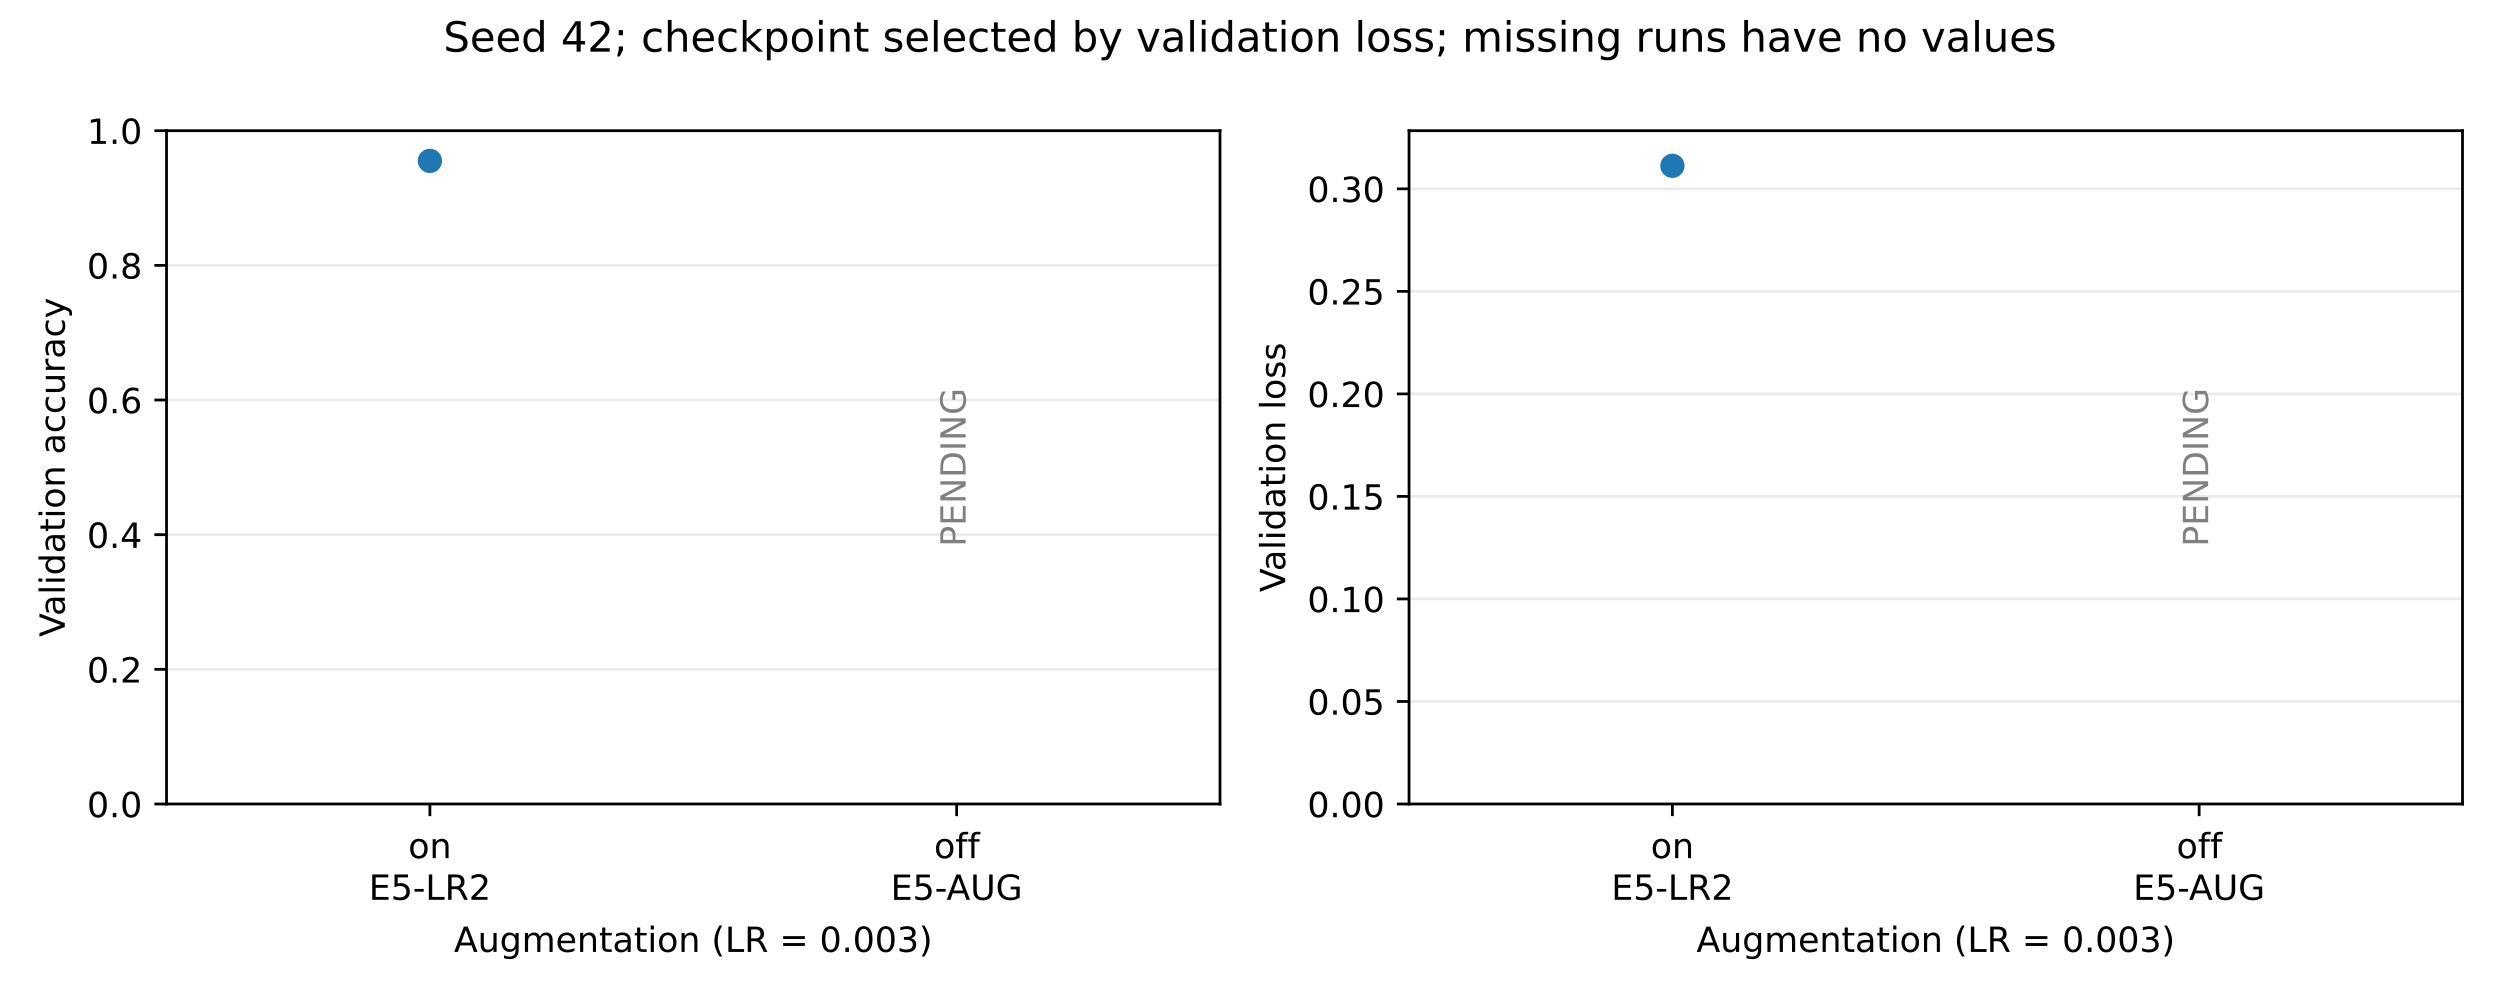
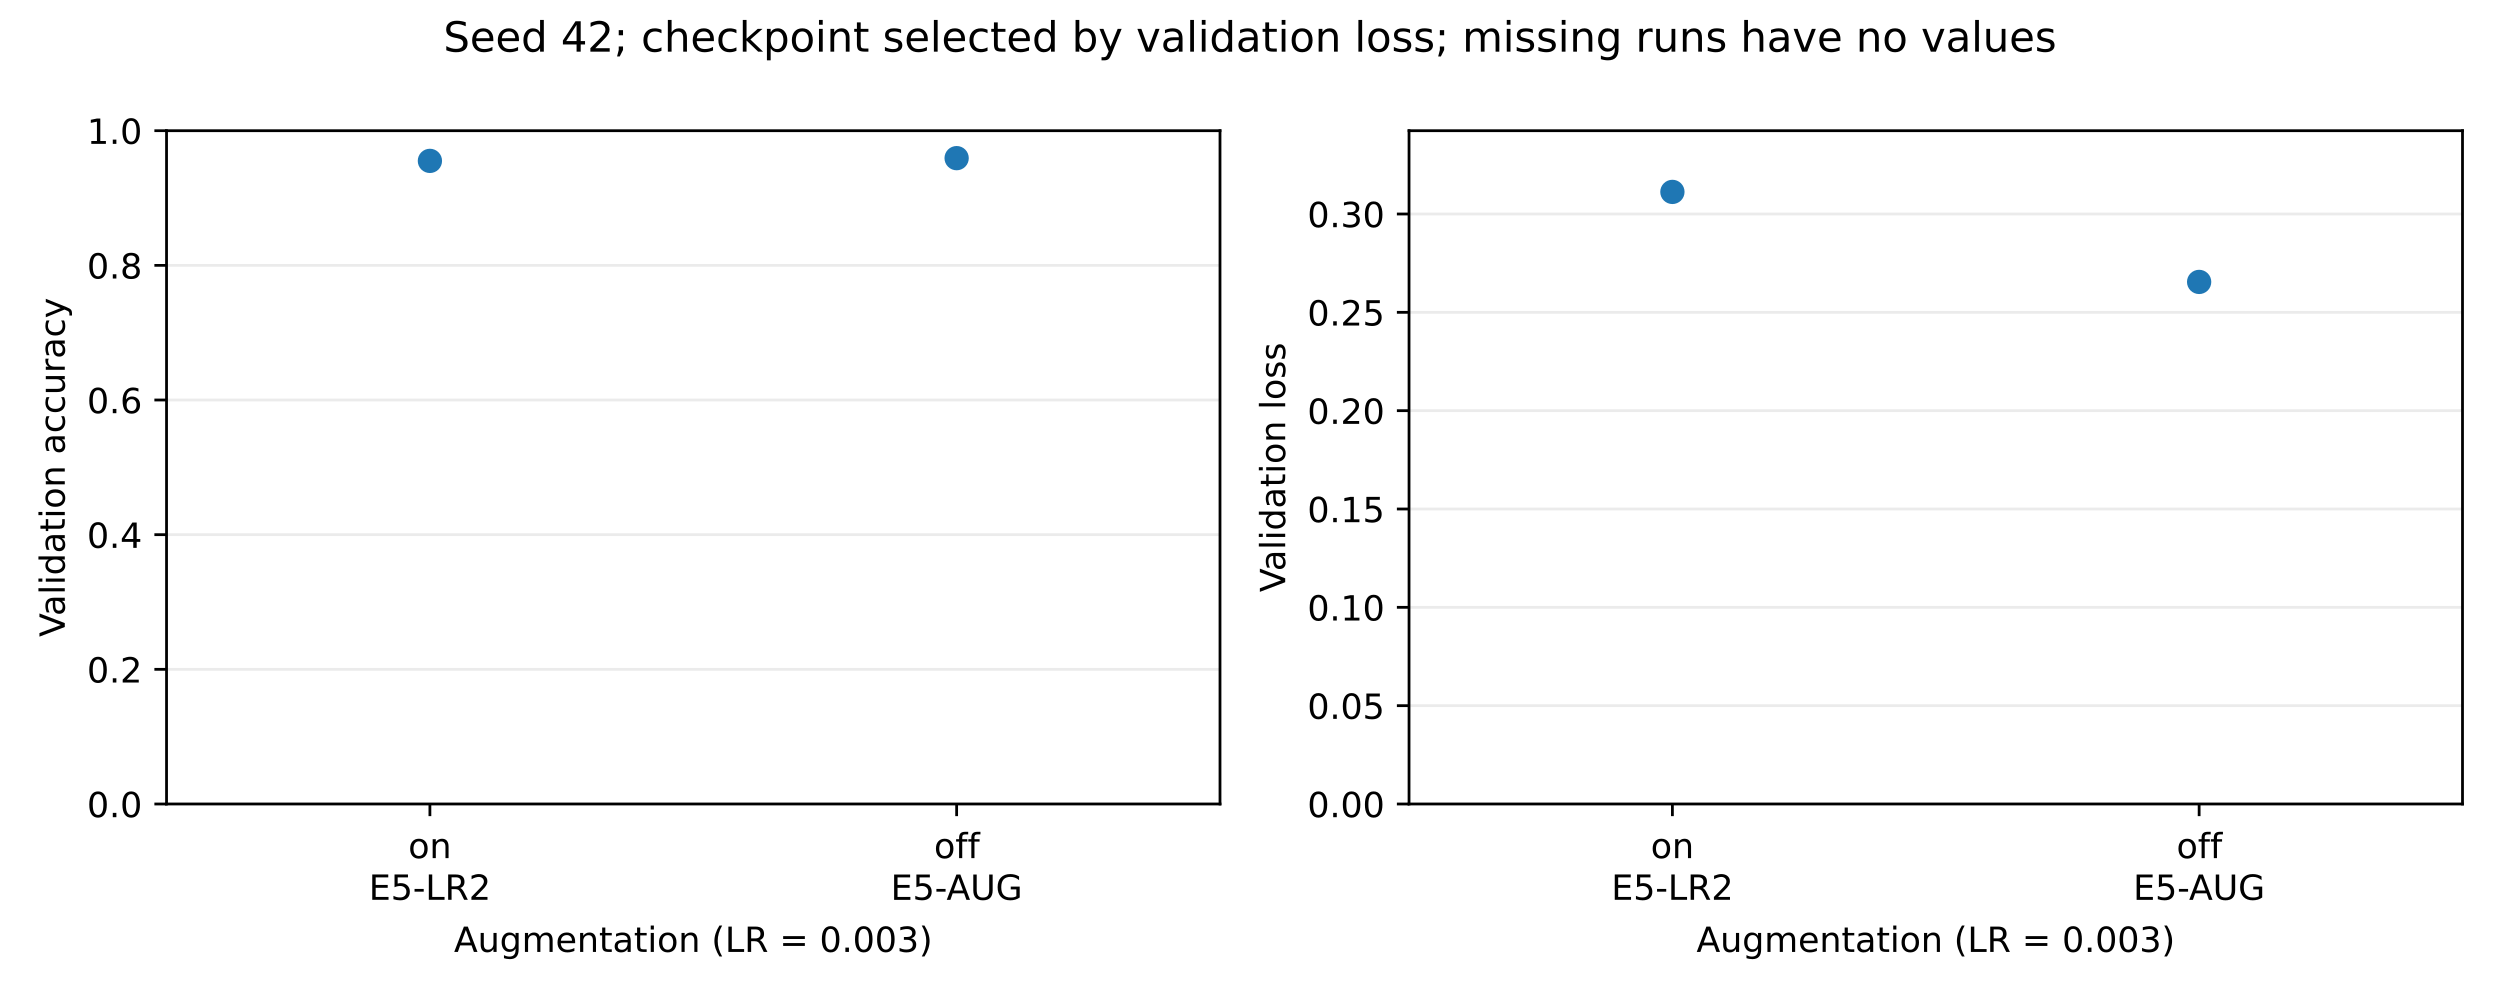
<svg xmlns="http://www.w3.org/2000/svg" xmlns:xlink="http://www.w3.org/1999/xlink" width="720pt" height="288pt" viewBox="0 0 720 288" version="1.1">
  <defs>
    <style type="text/css">*{stroke-linejoin: round; stroke-linecap: butt}</style>
  </defs>
  <g id="figure_1">
    <g id="patch_1">
      <path d="M 0 288 L 720 288 L 720 0 L 0 0 z " style="fill: #ffffff" />
    </g>
    <g id="axes_1">
      <g id="patch_2">
        <path d="M 47.962 231.551 L 351.36 231.551 L 351.36 37.642 L 47.962 37.642 z " style="fill: #ffffff" />
      </g>
      <g id="matplotlib.axis_1">
        <g id="xtick_1">
          <g id="line2d_1">
            <defs>
              <path id="m75b6ac3a7e" d="M 0 0 L 0 3.5 " style="stroke: #000000; stroke-width: 0.8" />
            </defs>
            <g>
              <use xlink:href="#m75b6ac3a7e" x="123.812" y="231.551" style="stroke: #000000; stroke-width: 0.8" />
            </g>
          </g>
          <g id="text_1">
            <text style="font-size: 10px; font-family: 'DejaVu Sans', 'Bitstream Vera Sans', 'Computer Modern Sans Serif', 'Lucida Grande', 'Verdana', 'Geneva', 'Lucid', 'Arial', 'Helvetica', 'Avant Garde', sans-serif" transform="translate(117.5836 247.15)">on</text>
            <text style="font-size: 10px; font-family: 'DejaVu Sans', 'Bitstream Vera Sans', 'Computer Modern Sans Serif', 'Lucida Grande', 'Verdana', 'Geneva', 'Lucid', 'Arial', 'Helvetica', 'Avant Garde', sans-serif" transform="translate(106.2258 259.152)">E5-LR2</text>
          </g>
        </g>
        <g id="xtick_2">
          <g id="line2d_2">
            <g>
              <use xlink:href="#m75b6ac3a7e" x="275.511" y="231.551" style="stroke: #000000; stroke-width: 0.8" />
            </g>
          </g>
          <g id="text_2">
            <text style="font-size: 10px; font-family: 'DejaVu Sans', 'Bitstream Vera Sans', 'Computer Modern Sans Serif', 'Lucida Grande', 'Verdana', 'Geneva', 'Lucid', 'Arial', 'Helvetica', 'Avant Garde', sans-serif" transform="translate(269.0067 247.1508)">off</text>
            <text style="font-size: 10px; font-family: 'DejaVu Sans', 'Bitstream Vera Sans', 'Computer Modern Sans Serif', 'Lucida Grande', 'Verdana', 'Geneva', 'Lucid', 'Arial', 'Helvetica', 'Avant Garde', sans-serif" transform="translate(256.5223 259.1528)">E5-AUG</text>
          </g>
        </g>
        <g id="text_3">
          <text style="font-size: 10px; font-family: 'DejaVu Sans', 'Bitstream Vera Sans', 'Computer Modern Sans Serif', 'Lucida Grande', 'Verdana', 'Geneva', 'Lucid', 'Arial', 'Helvetica', 'Avant Garde', sans-serif; text-anchor: middle" x="199.661" y="274.155" transform="rotate(-0 199.6612 274.1545)">Augmentation (LR = 0.003)</text>
        </g>
      </g>
      <g id="matplotlib.axis_2">
        <g id="ytick_1">
          <g id="line2d_3">
            <path d="M 47.962 231.551 L 351.36 231.551 " clip-path="url(#p0bf7f9fa43)" style="fill: none; stroke: #b0b0b0; stroke-opacity: 0.25; stroke-width: 0.8; stroke-linecap: square" />
          </g>
          <g id="line2d_4">
            <defs>
              <path id="mbe7475157d" d="M 0 0 L -3.5 0 " style="stroke: #000000; stroke-width: 0.8" />
            </defs>
            <g>
              <use xlink:href="#mbe7475157d" x="47.962" y="231.551" style="stroke: #000000; stroke-width: 0.8" />
            </g>
          </g>
          <g id="text_4">
            <text style="font-size: 10px; font-family: 'DejaVu Sans', 'Bitstream Vera Sans', 'Computer Modern Sans Serif', 'Lucida Grande', 'Verdana', 'Geneva', 'Lucid', 'Arial', 'Helvetica', 'Avant Garde', sans-serif; text-anchor: end" x="40.962" y="235.35" transform="rotate(-0 40.96234 235.3502)">0.0</text>
          </g>
        </g>
        <g id="ytick_2">
          <g id="line2d_5">
            <path d="M 47.962 192.769 L 351.36 192.769 " clip-path="url(#p0bf7f9fa43)" style="fill: none; stroke: #b0b0b0; stroke-opacity: 0.25; stroke-width: 0.8; stroke-linecap: square" />
          </g>
          <g id="line2d_6">
            <g>
              <use xlink:href="#mbe7475157d" x="47.962" y="192.769" style="stroke: #000000; stroke-width: 0.8" />
            </g>
          </g>
          <g id="text_5">
            <text style="font-size: 10px; font-family: 'DejaVu Sans', 'Bitstream Vera Sans', 'Computer Modern Sans Serif', 'Lucida Grande', 'Verdana', 'Geneva', 'Lucid', 'Arial', 'Helvetica', 'Avant Garde', sans-serif; text-anchor: end" x="40.962" y="196.568" transform="rotate(-0 40.96234 196.5683)">0.2</text>
          </g>
        </g>
        <g id="ytick_3">
          <g id="line2d_7">
            <path d="M 47.962 153.988 L 351.36 153.988 " clip-path="url(#p0bf7f9fa43)" style="fill: none; stroke: #b0b0b0; stroke-opacity: 0.25; stroke-width: 0.8; stroke-linecap: square" />
          </g>
          <g id="line2d_8">
            <g>
              <use xlink:href="#mbe7475157d" x="47.962" y="153.988" style="stroke: #000000; stroke-width: 0.8" />
            </g>
          </g>
          <g id="text_6">
            <text style="font-size: 10px; font-family: 'DejaVu Sans', 'Bitstream Vera Sans', 'Computer Modern Sans Serif', 'Lucida Grande', 'Verdana', 'Geneva', 'Lucid', 'Arial', 'Helvetica', 'Avant Garde', sans-serif; text-anchor: end" x="40.962" y="157.786" transform="rotate(-0 40.96234 157.7863)">0.4</text>
          </g>
        </g>
        <g id="ytick_4">
          <g id="line2d_9">
            <path d="M 47.962 115.206 L 351.36 115.206 " clip-path="url(#p0bf7f9fa43)" style="fill: none; stroke: #b0b0b0; stroke-opacity: 0.25; stroke-width: 0.8; stroke-linecap: square" />
          </g>
          <g id="line2d_10">
            <g>
              <use xlink:href="#mbe7475157d" x="47.962" y="115.206" style="stroke: #000000; stroke-width: 0.8" />
            </g>
          </g>
          <g id="text_7">
            <text style="font-size: 10px; font-family: 'DejaVu Sans', 'Bitstream Vera Sans', 'Computer Modern Sans Serif', 'Lucida Grande', 'Verdana', 'Geneva', 'Lucid', 'Arial', 'Helvetica', 'Avant Garde', sans-serif; text-anchor: end" x="40.962" y="119.004" transform="rotate(-0 40.96234 119.0044)">0.6</text>
          </g>
        </g>
        <g id="ytick_5">
          <g id="line2d_11">
            <path d="M 47.962 76.424 L 351.36 76.424 " clip-path="url(#p0bf7f9fa43)" style="fill: none; stroke: #b0b0b0; stroke-opacity: 0.25; stroke-width: 0.8; stroke-linecap: square" />
          </g>
          <g id="line2d_12">
            <g>
              <use xlink:href="#mbe7475157d" x="47.962" y="76.424" style="stroke: #000000; stroke-width: 0.8" />
            </g>
          </g>
          <g id="text_8">
            <text style="font-size: 10px; font-family: 'DejaVu Sans', 'Bitstream Vera Sans', 'Computer Modern Sans Serif', 'Lucida Grande', 'Verdana', 'Geneva', 'Lucid', 'Arial', 'Helvetica', 'Avant Garde', sans-serif; text-anchor: end" x="40.962" y="80.222" transform="rotate(-0 40.96234 80.22242)">0.8</text>
          </g>
        </g>
        <g id="ytick_6">
          <g id="line2d_13">
            <path d="M 47.962 37.642 L 351.36 37.642 " clip-path="url(#p0bf7f9fa43)" style="fill: none; stroke: #b0b0b0; stroke-opacity: 0.25; stroke-width: 0.8; stroke-linecap: square" />
          </g>
          <g id="line2d_14">
            <g>
              <use xlink:href="#mbe7475157d" x="47.962" y="37.642" style="stroke: #000000; stroke-width: 0.8" />
            </g>
          </g>
          <g id="text_9">
            <text style="font-size: 10px; font-family: 'DejaVu Sans', 'Bitstream Vera Sans', 'Computer Modern Sans Serif', 'Lucida Grande', 'Verdana', 'Geneva', 'Lucid', 'Arial', 'Helvetica', 'Avant Garde', sans-serif; text-anchor: end" x="40.962" y="41.44" transform="rotate(-0 40.96234 41.44047)">1.0</text>
          </g>
        </g>
        <g id="text_10">
          <text style="font-size: 10px; font-family: 'DejaVu Sans', 'Bitstream Vera Sans', 'Computer Modern Sans Serif', 'Lucida Grande', 'Verdana', 'Geneva', 'Lucid', 'Arial', 'Helvetica', 'Avant Garde', sans-serif; text-anchor: middle" x="18.657" y="134.597" transform="rotate(-90 18.65687 134.5965)">Validation accuracy</text>
        </g>
      </g>
      <g id="patch_3">
        <path d="M 47.962 231.551 L 47.962 37.642 " style="fill: none; stroke: #000000; stroke-width: 0.8; stroke-linejoin: miter; stroke-linecap: square" />
      </g>
      <g id="patch_4">
        <path d="M 351.36 231.551 L 351.36 37.642 " style="fill: none; stroke: #000000; stroke-width: 0.8; stroke-linejoin: miter; stroke-linecap: square" />
      </g>
      <g id="patch_5">
        <path d="M 47.962 231.551 L 351.36 231.551 " style="fill: none; stroke: #000000; stroke-width: 0.8; stroke-linejoin: miter; stroke-linecap: square" />
      </g>
      <g id="patch_6">
        <path d="M 47.962 37.642 L 351.36 37.642 " style="fill: none; stroke: #000000; stroke-width: 0.8; stroke-linejoin: miter; stroke-linecap: square" />
      </g>
      <g id="PathCollection_1">
        <defs>
          <path id="md391f94d9c" d="M 0 3 C 0.796 3 1.559 2.684 2.121 2.121 C 2.684 1.559 3 0.796 3 0 C 3 -0.796 2.684 -1.559 2.121 -2.121 C 1.559 -2.684 0.796 -3 0 -3 C -0.796 -3 -1.559 -2.684 -2.121 -2.121 C -2.684 -1.559 -3 -0.796 -3 0 C -3 0.796 -2.684 1.559 -2.121 2.121 C -1.559 2.684 -0.796 3 0 3 z " style="stroke: #1f77b4" />
        </defs>
        <g clip-path="url(#p0bf7f9fa43)">
          <use xlink:href="#md391f94d9c" x="123.812" y="46.336" style="fill: #1f77b4; stroke: #1f77b4" />
        </g>
      </g>
-       <g id="text_11">
-         <text style="font-size: 10px; font-family: 'DejaVu Sans', 'Bitstream Vera Sans', 'Computer Modern Sans Serif', 'Lucida Grande', 'Verdana', 'Geneva', 'Lucid', 'Arial', 'Helvetica', 'Avant Garde', sans-serif; fill: #808080" transform="translate(278.1082 157.4512) rotate(-90)">PENDING</text>
+       <g id="PathCollection_2">
+         <g clip-path="url(#p0bf7f9fa43)">
+           <use xlink:href="#md391f94d9c" x="275.511" y="45.546" style="fill: #1f77b4; stroke: #1f77b4" />
+         </g>
      </g>
    </g>
    <g id="axes_2">
      <g id="patch_7">
        <path d="M 405.802 231.551 L 709.2 231.551 L 709.2 37.642 L 405.802 37.642 z " style="fill: #ffffff" />
      </g>
      <g id="matplotlib.axis_3">
        <g id="xtick_3">
          <g id="line2d_15">
            <g>
              <use xlink:href="#m75b6ac3a7e" x="481.652" y="231.551" style="stroke: #000000; stroke-width: 0.8" />
            </g>
          </g>
-           <g id="text_12">
+           <g id="text_11">
            <text style="font-size: 10px; font-family: 'DejaVu Sans', 'Bitstream Vera Sans', 'Computer Modern Sans Serif', 'Lucida Grande', 'Verdana', 'Geneva', 'Lucid', 'Arial', 'Helvetica', 'Avant Garde', sans-serif" transform="translate(475.4236 247.15)">on</text>
            <text style="font-size: 10px; font-family: 'DejaVu Sans', 'Bitstream Vera Sans', 'Computer Modern Sans Serif', 'Lucida Grande', 'Verdana', 'Geneva', 'Lucid', 'Arial', 'Helvetica', 'Avant Garde', sans-serif" transform="translate(464.0658 259.152)">E5-LR2</text>
          </g>
        </g>
        <g id="xtick_4">
          <g id="line2d_16">
            <g>
              <use xlink:href="#m75b6ac3a7e" x="633.351" y="231.551" style="stroke: #000000; stroke-width: 0.8" />
            </g>
          </g>
-           <g id="text_13">
+           <g id="text_12">
            <text style="font-size: 10px; font-family: 'DejaVu Sans', 'Bitstream Vera Sans', 'Computer Modern Sans Serif', 'Lucida Grande', 'Verdana', 'Geneva', 'Lucid', 'Arial', 'Helvetica', 'Avant Garde', sans-serif" transform="translate(626.8467 247.1508)">off</text>
            <text style="font-size: 10px; font-family: 'DejaVu Sans', 'Bitstream Vera Sans', 'Computer Modern Sans Serif', 'Lucida Grande', 'Verdana', 'Geneva', 'Lucid', 'Arial', 'Helvetica', 'Avant Garde', sans-serif" transform="translate(614.3623 259.1528)">E5-AUG</text>
          </g>
        </g>
-         <g id="text_14">
+         <g id="text_13">
          <text style="font-size: 10px; font-family: 'DejaVu Sans', 'Bitstream Vera Sans', 'Computer Modern Sans Serif', 'Lucida Grande', 'Verdana', 'Geneva', 'Lucid', 'Arial', 'Helvetica', 'Avant Garde', sans-serif; text-anchor: middle" x="557.501" y="274.155" transform="rotate(-0 557.5012 274.1545)">Augmentation (LR = 0.003)</text>
        </g>
      </g>
      <g id="matplotlib.axis_4">
        <g id="ytick_7">
          <g id="line2d_17">
            <path d="M 405.802 231.551 L 709.2 231.551 " clip-path="url(#pc3f6cafbce)" style="fill: none; stroke: #b0b0b0; stroke-opacity: 0.25; stroke-width: 0.8; stroke-linecap: square" />
          </g>
          <g id="line2d_18">
            <g>
              <use xlink:href="#mbe7475157d" x="405.802" y="231.551" style="stroke: #000000; stroke-width: 0.8" />
            </g>
          </g>
-           <g id="text_15">
+           <g id="text_14">
            <text style="font-size: 10px; font-family: 'DejaVu Sans', 'Bitstream Vera Sans', 'Computer Modern Sans Serif', 'Lucida Grande', 'Verdana', 'Geneva', 'Lucid', 'Arial', 'Helvetica', 'Avant Garde', sans-serif; text-anchor: end" x="398.802" y="235.35" transform="rotate(-0 398.8023 235.3502)">0.00</text>
          </g>
        </g>
        <g id="ytick_8">
          <g id="line2d_19">
-             <path d="M 405.802 202.023 L 709.2 202.023 " clip-path="url(#pc3f6cafbce)" style="fill: none; stroke: #b0b0b0; stroke-opacity: 0.25; stroke-width: 0.8; stroke-linecap: square" />
+             <path d="M 405.802 203.231 L 709.2 203.231 " clip-path="url(#pc3f6cafbce)" style="fill: none; stroke: #b0b0b0; stroke-opacity: 0.25; stroke-width: 0.8; stroke-linecap: square" />
          </g>
          <g id="line2d_20">
            <g>
-               <use xlink:href="#mbe7475157d" x="405.802" y="202.023" style="stroke: #000000; stroke-width: 0.8" />
-             </g>
-           </g>
-           <g id="text_16">
-             <text style="font-size: 10px; font-family: 'DejaVu Sans', 'Bitstream Vera Sans', 'Computer Modern Sans Serif', 'Lucida Grande', 'Verdana', 'Geneva', 'Lucid', 'Arial', 'Helvetica', 'Avant Garde', sans-serif; text-anchor: end" x="398.802" y="205.822" transform="rotate(-0 398.8023 205.8223)">0.05</text>
+               <use xlink:href="#mbe7475157d" x="405.802" y="203.231" style="stroke: #000000; stroke-width: 0.8" />
+             </g>
+           </g>
+           <g id="text_15">
+             <text style="font-size: 10px; font-family: 'DejaVu Sans', 'Bitstream Vera Sans', 'Computer Modern Sans Serif', 'Lucida Grande', 'Verdana', 'Geneva', 'Lucid', 'Arial', 'Helvetica', 'Avant Garde', sans-serif; text-anchor: end" x="398.802" y="207.03" transform="rotate(-0 398.8023 207.0303)">0.05</text>
          </g>
        </g>
        <g id="ytick_9">
          <g id="line2d_21">
-             <path d="M 405.802 172.496 L 709.2 172.496 " clip-path="url(#pc3f6cafbce)" style="fill: none; stroke: #b0b0b0; stroke-opacity: 0.25; stroke-width: 0.8; stroke-linecap: square" />
+             <path d="M 405.802 174.911 L 709.2 174.911 " clip-path="url(#pc3f6cafbce)" style="fill: none; stroke: #b0b0b0; stroke-opacity: 0.25; stroke-width: 0.8; stroke-linecap: square" />
          </g>
          <g id="line2d_22">
            <g>
-               <use xlink:href="#mbe7475157d" x="405.802" y="172.496" style="stroke: #000000; stroke-width: 0.8" />
-             </g>
-           </g>
-           <g id="text_17">
-             <text style="font-size: 10px; font-family: 'DejaVu Sans', 'Bitstream Vera Sans', 'Computer Modern Sans Serif', 'Lucida Grande', 'Verdana', 'Geneva', 'Lucid', 'Arial', 'Helvetica', 'Avant Garde', sans-serif; text-anchor: end" x="398.802" y="176.294" transform="rotate(-0 398.8023 176.2944)">0.10</text>
+               <use xlink:href="#mbe7475157d" x="405.802" y="174.911" style="stroke: #000000; stroke-width: 0.8" />
+             </g>
+           </g>
+           <g id="text_16">
+             <text style="font-size: 10px; font-family: 'DejaVu Sans', 'Bitstream Vera Sans', 'Computer Modern Sans Serif', 'Lucida Grande', 'Verdana', 'Geneva', 'Lucid', 'Arial', 'Helvetica', 'Avant Garde', sans-serif; text-anchor: end" x="398.802" y="178.71" transform="rotate(-0 398.8023 178.7103)">0.10</text>
          </g>
        </g>
        <g id="ytick_10">
          <g id="line2d_23">
-             <path d="M 405.802 142.968 L 709.2 142.968 " clip-path="url(#pc3f6cafbce)" style="fill: none; stroke: #b0b0b0; stroke-opacity: 0.25; stroke-width: 0.8; stroke-linecap: square" />
+             <path d="M 405.802 146.592 L 709.2 146.592 " clip-path="url(#pc3f6cafbce)" style="fill: none; stroke: #b0b0b0; stroke-opacity: 0.25; stroke-width: 0.8; stroke-linecap: square" />
          </g>
          <g id="line2d_24">
            <g>
-               <use xlink:href="#mbe7475157d" x="405.802" y="142.968" style="stroke: #000000; stroke-width: 0.8" />
-             </g>
-           </g>
-           <g id="text_18">
-             <text style="font-size: 10px; font-family: 'DejaVu Sans', 'Bitstream Vera Sans', 'Computer Modern Sans Serif', 'Lucida Grande', 'Verdana', 'Geneva', 'Lucid', 'Arial', 'Helvetica', 'Avant Garde', sans-serif; text-anchor: end" x="398.802" y="146.766" transform="rotate(-0 398.8023 146.7664)">0.15</text>
+               <use xlink:href="#mbe7475157d" x="405.802" y="146.592" style="stroke: #000000; stroke-width: 0.8" />
+             </g>
+           </g>
+           <g id="text_17">
+             <text style="font-size: 10px; font-family: 'DejaVu Sans', 'Bitstream Vera Sans', 'Computer Modern Sans Serif', 'Lucida Grande', 'Verdana', 'Geneva', 'Lucid', 'Arial', 'Helvetica', 'Avant Garde', sans-serif; text-anchor: end" x="398.802" y="150.39" transform="rotate(-0 398.8023 150.3903)">0.15</text>
          </g>
        </g>
        <g id="ytick_11">
          <g id="line2d_25">
-             <path d="M 405.802 113.44 L 709.2 113.44 " clip-path="url(#pc3f6cafbce)" style="fill: none; stroke: #b0b0b0; stroke-opacity: 0.25; stroke-width: 0.8; stroke-linecap: square" />
+             <path d="M 405.802 118.272 L 709.2 118.272 " clip-path="url(#pc3f6cafbce)" style="fill: none; stroke: #b0b0b0; stroke-opacity: 0.25; stroke-width: 0.8; stroke-linecap: square" />
          </g>
          <g id="line2d_26">
            <g>
-               <use xlink:href="#mbe7475157d" x="405.802" y="113.44" style="stroke: #000000; stroke-width: 0.8" />
-             </g>
-           </g>
-           <g id="text_19">
-             <text style="font-size: 10px; font-family: 'DejaVu Sans', 'Bitstream Vera Sans', 'Computer Modern Sans Serif', 'Lucida Grande', 'Verdana', 'Geneva', 'Lucid', 'Arial', 'Helvetica', 'Avant Garde', sans-serif; text-anchor: end" x="398.802" y="117.239" transform="rotate(-0 398.8023 117.2385)">0.20</text>
+               <use xlink:href="#mbe7475157d" x="405.802" y="118.272" style="stroke: #000000; stroke-width: 0.8" />
+             </g>
+           </g>
+           <g id="text_18">
+             <text style="font-size: 10px; font-family: 'DejaVu Sans', 'Bitstream Vera Sans', 'Computer Modern Sans Serif', 'Lucida Grande', 'Verdana', 'Geneva', 'Lucid', 'Arial', 'Helvetica', 'Avant Garde', sans-serif; text-anchor: end" x="398.802" y="122.07" transform="rotate(-0 398.8023 122.0704)">0.20</text>
          </g>
        </g>
        <g id="ytick_12">
          <g id="line2d_27">
-             <path d="M 405.802 83.912 L 709.2 83.912 " clip-path="url(#pc3f6cafbce)" style="fill: none; stroke: #b0b0b0; stroke-opacity: 0.25; stroke-width: 0.8; stroke-linecap: square" />
+             <path d="M 405.802 89.952 L 709.2 89.952 " clip-path="url(#pc3f6cafbce)" style="fill: none; stroke: #b0b0b0; stroke-opacity: 0.25; stroke-width: 0.8; stroke-linecap: square" />
          </g>
          <g id="line2d_28">
            <g>
-               <use xlink:href="#mbe7475157d" x="405.802" y="83.912" style="stroke: #000000; stroke-width: 0.8" />
-             </g>
-           </g>
-           <g id="text_20">
-             <text style="font-size: 10px; font-family: 'DejaVu Sans', 'Bitstream Vera Sans', 'Computer Modern Sans Serif', 'Lucida Grande', 'Verdana', 'Geneva', 'Lucid', 'Arial', 'Helvetica', 'Avant Garde', sans-serif; text-anchor: end" x="398.802" y="87.711" transform="rotate(-0 398.8023 87.71059)">0.25</text>
+               <use xlink:href="#mbe7475157d" x="405.802" y="89.952" style="stroke: #000000; stroke-width: 0.8" />
+             </g>
+           </g>
+           <g id="text_19">
+             <text style="font-size: 10px; font-family: 'DejaVu Sans', 'Bitstream Vera Sans', 'Computer Modern Sans Serif', 'Lucida Grande', 'Verdana', 'Geneva', 'Lucid', 'Arial', 'Helvetica', 'Avant Garde', sans-serif; text-anchor: end" x="398.802" y="93.75" transform="rotate(-0 398.8023 93.75039)">0.25</text>
          </g>
        </g>
        <g id="ytick_13">
          <g id="line2d_29">
-             <path d="M 405.802 54.384 L 709.2 54.384 " clip-path="url(#pc3f6cafbce)" style="fill: none; stroke: #b0b0b0; stroke-opacity: 0.25; stroke-width: 0.8; stroke-linecap: square" />
+             <path d="M 405.802 61.632 L 709.2 61.632 " clip-path="url(#pc3f6cafbce)" style="fill: none; stroke: #b0b0b0; stroke-opacity: 0.25; stroke-width: 0.8; stroke-linecap: square" />
          </g>
          <g id="line2d_30">
            <g>
-               <use xlink:href="#mbe7475157d" x="405.802" y="54.384" style="stroke: #000000; stroke-width: 0.8" />
-             </g>
-           </g>
-           <g id="text_21">
-             <text style="font-size: 10px; font-family: 'DejaVu Sans', 'Bitstream Vera Sans', 'Computer Modern Sans Serif', 'Lucida Grande', 'Verdana', 'Geneva', 'Lucid', 'Arial', 'Helvetica', 'Avant Garde', sans-serif; text-anchor: end" x="398.802" y="58.183" transform="rotate(-0 398.8023 58.18266)">0.30</text>
-           </g>
-         </g>
-         <g id="text_22">
+               <use xlink:href="#mbe7475157d" x="405.802" y="61.632" style="stroke: #000000; stroke-width: 0.8" />
+             </g>
+           </g>
+           <g id="text_20">
+             <text style="font-size: 10px; font-family: 'DejaVu Sans', 'Bitstream Vera Sans', 'Computer Modern Sans Serif', 'Lucida Grande', 'Verdana', 'Geneva', 'Lucid', 'Arial', 'Helvetica', 'Avant Garde', sans-serif; text-anchor: end" x="398.802" y="65.43" transform="rotate(-0 398.8023 65.43043)">0.30</text>
+           </g>
+         </g>
+         <g id="text_21">
          <text style="font-size: 10px; font-family: 'DejaVu Sans', 'Bitstream Vera Sans', 'Computer Modern Sans Serif', 'Lucida Grande', 'Verdana', 'Geneva', 'Lucid', 'Arial', 'Helvetica', 'Avant Garde', sans-serif; text-anchor: middle" x="370.134" y="134.597" transform="rotate(-90 370.1344 134.5965)">Validation loss</text>
        </g>
      </g>
      <g id="patch_8">
        <path d="M 405.802 231.551 L 405.802 37.642 " style="fill: none; stroke: #000000; stroke-width: 0.8; stroke-linejoin: miter; stroke-linecap: square" />
      </g>
      <g id="patch_9">
        <path d="M 709.2 231.551 L 709.2 37.642 " style="fill: none; stroke: #000000; stroke-width: 0.8; stroke-linejoin: miter; stroke-linecap: square" />
      </g>
      <g id="patch_10">
        <path d="M 405.802 231.551 L 709.2 231.551 " style="fill: none; stroke: #000000; stroke-width: 0.8; stroke-linejoin: miter; stroke-linecap: square" />
      </g>
      <g id="patch_11">
        <path d="M 405.802 37.642 L 709.2 37.642 " style="fill: none; stroke: #000000; stroke-width: 0.8; stroke-linejoin: miter; stroke-linecap: square" />
      </g>
-       <g id="PathCollection_2">
+       <g id="PathCollection_3">
        <g clip-path="url(#pc3f6cafbce)">
-           <use xlink:href="#md391f94d9c" x="481.652" y="47.751" style="fill: #1f77b4; stroke: #1f77b4" />
-         </g>
-       </g>
-       <g id="text_23">
-         <text style="font-size: 10px; font-family: 'DejaVu Sans', 'Bitstream Vera Sans', 'Computer Modern Sans Serif', 'Lucida Grande', 'Verdana', 'Geneva', 'Lucid', 'Arial', 'Helvetica', 'Avant Garde', sans-serif; fill: #808080" transform="translate(635.9482 157.4512) rotate(-90)">PENDING</text>
+           <use xlink:href="#md391f94d9c" x="481.652" y="55.27" style="fill: #1f77b4; stroke: #1f77b4" />
+         </g>
+       </g>
+       <g id="PathCollection_4">
+         <g clip-path="url(#pc3f6cafbce)">
+           <use xlink:href="#md391f94d9c" x="633.351" y="81.194" style="fill: #1f77b4; stroke: #1f77b4" />
+         </g>
      </g>
    </g>
-     <g id="text_24">
+     <g id="text_22">
      <text style="font-size: 12px; font-family: 'DejaVu Sans', 'Bitstream Vera Sans', 'Computer Modern Sans Serif', 'Lucida Grande', 'Verdana', 'Geneva', 'Lucid', 'Arial', 'Helvetica', 'Avant Garde', sans-serif; text-anchor: middle" x="360" y="14.878" transform="rotate(-0 360 14.87813)">Seed 42; checkpoint selected by validation loss; missing runs have no values</text>
    </g>
  </g>
  <defs>
    <clipPath id="p0bf7f9fa43">
      <rect x="47.962" y="37.642" width="303.398" height="193.91" />
    </clipPath>
    <clipPath id="pc3f6cafbce">
      <rect x="405.802" y="37.642" width="303.398" height="193.91" />
    </clipPath>
  </defs>
</svg>
